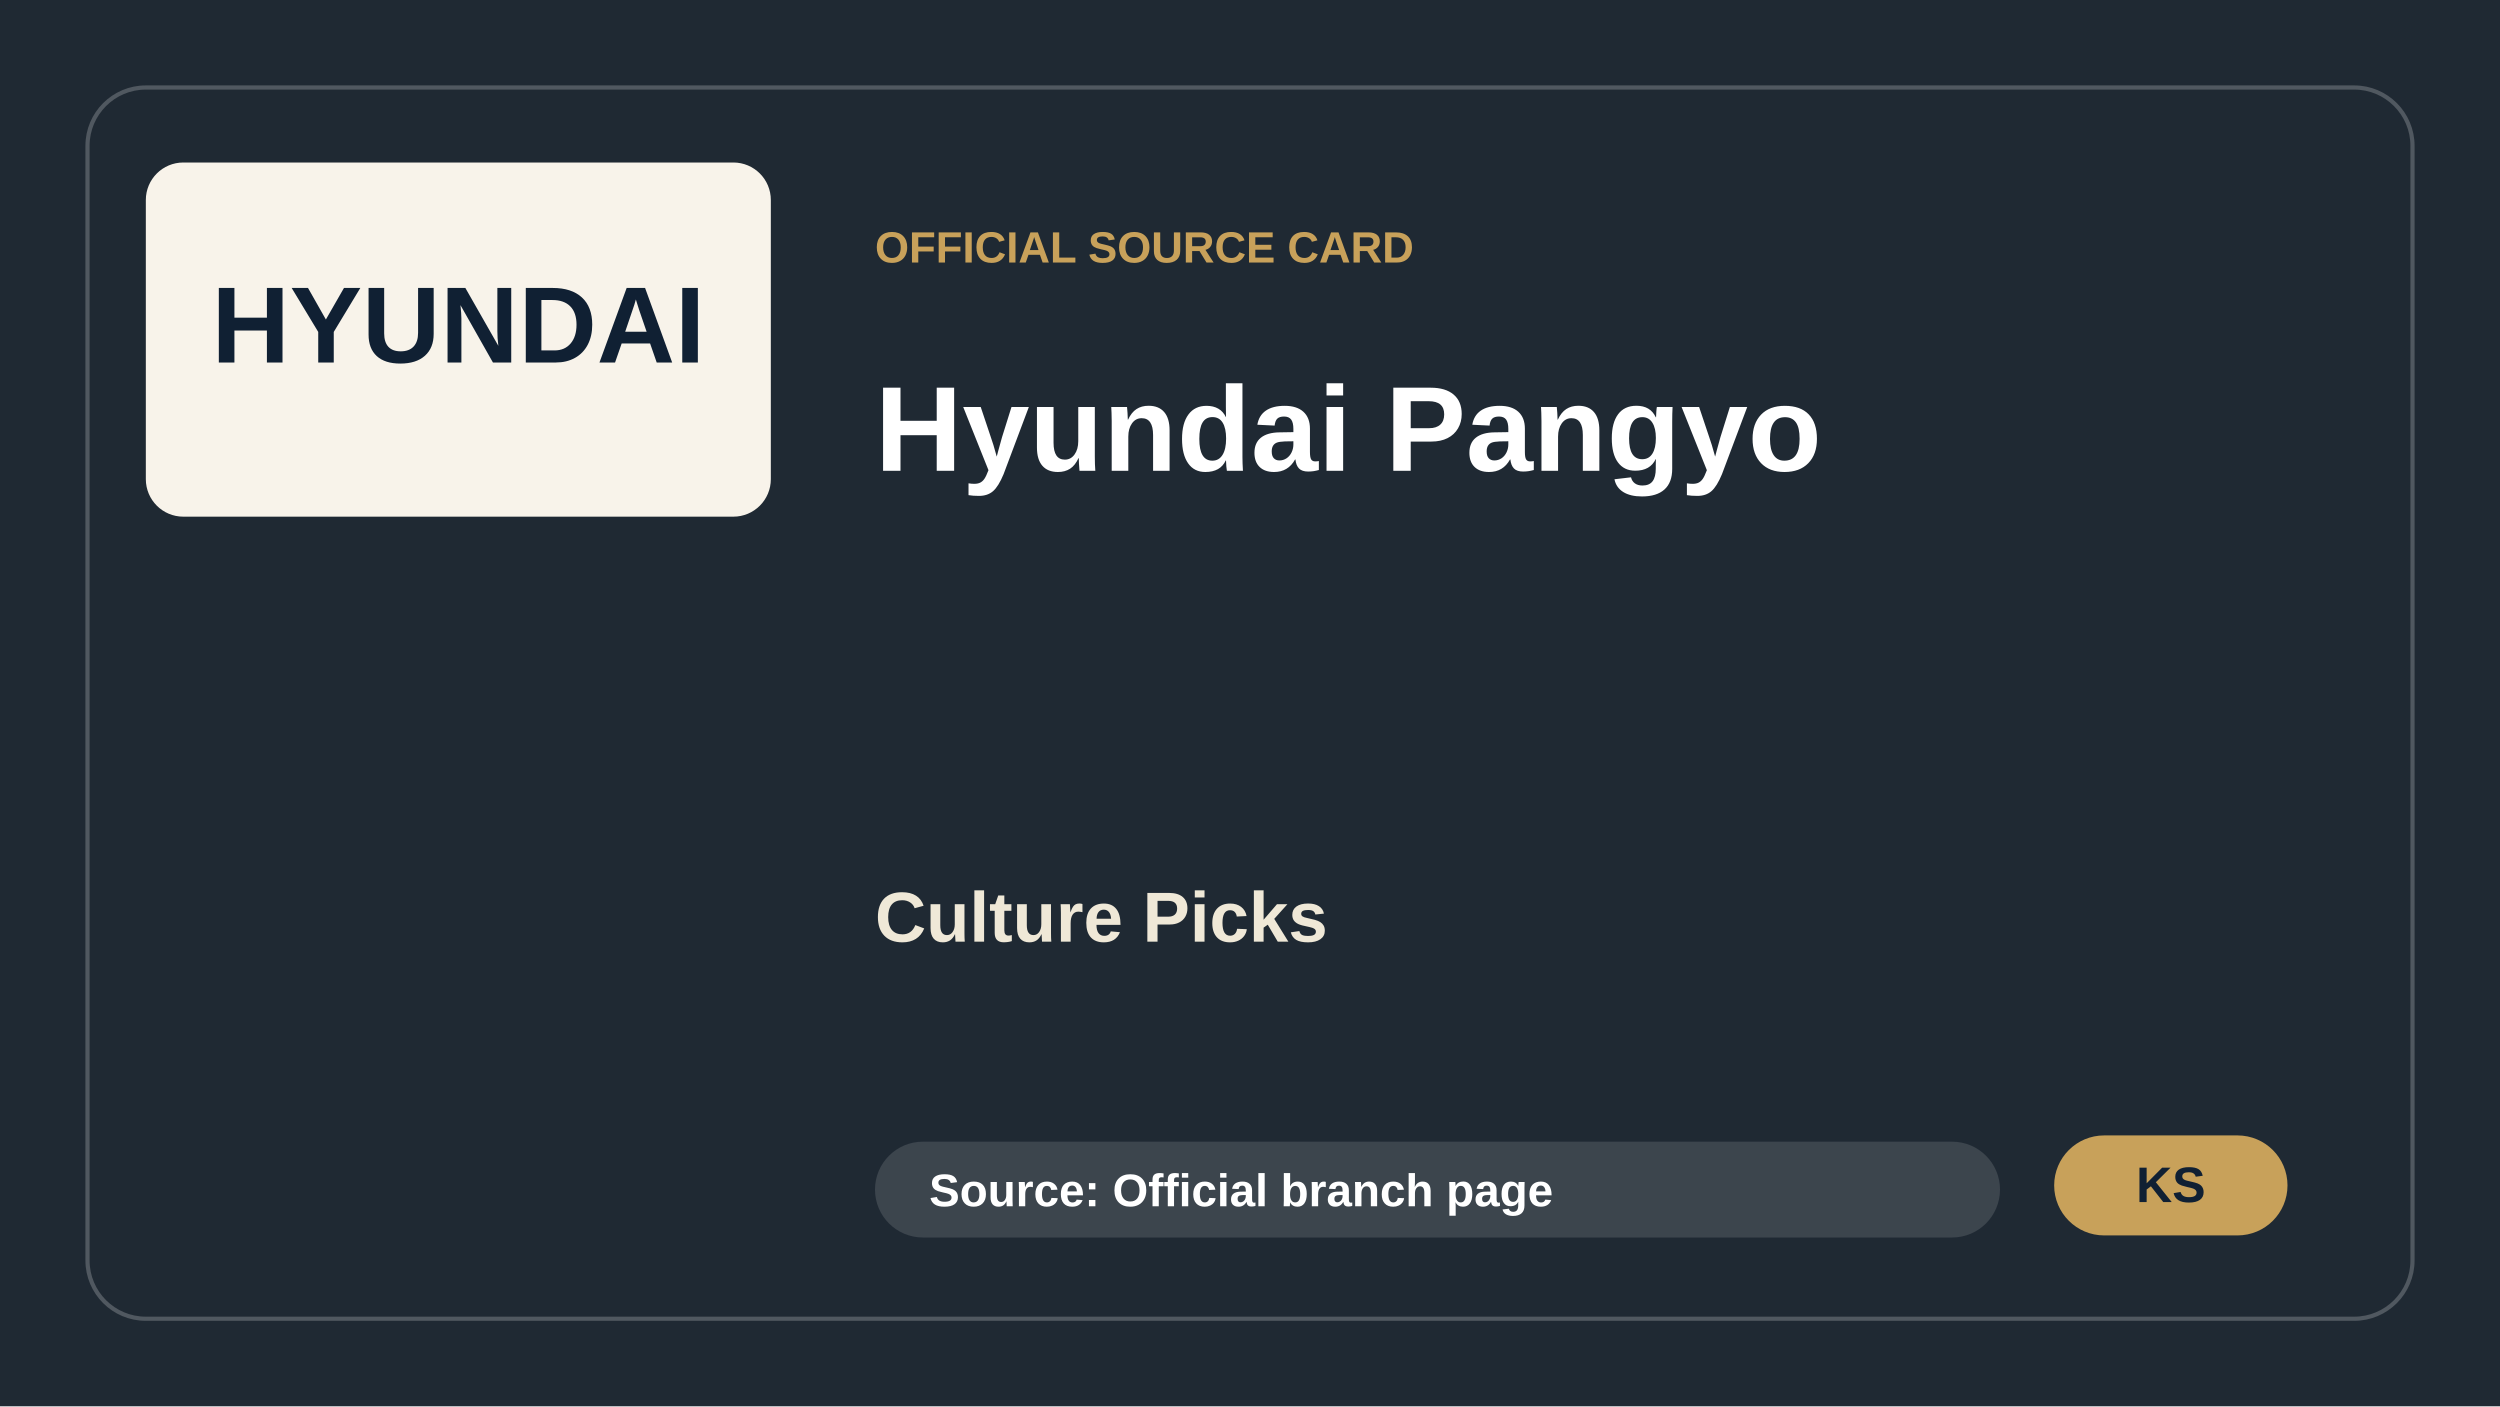
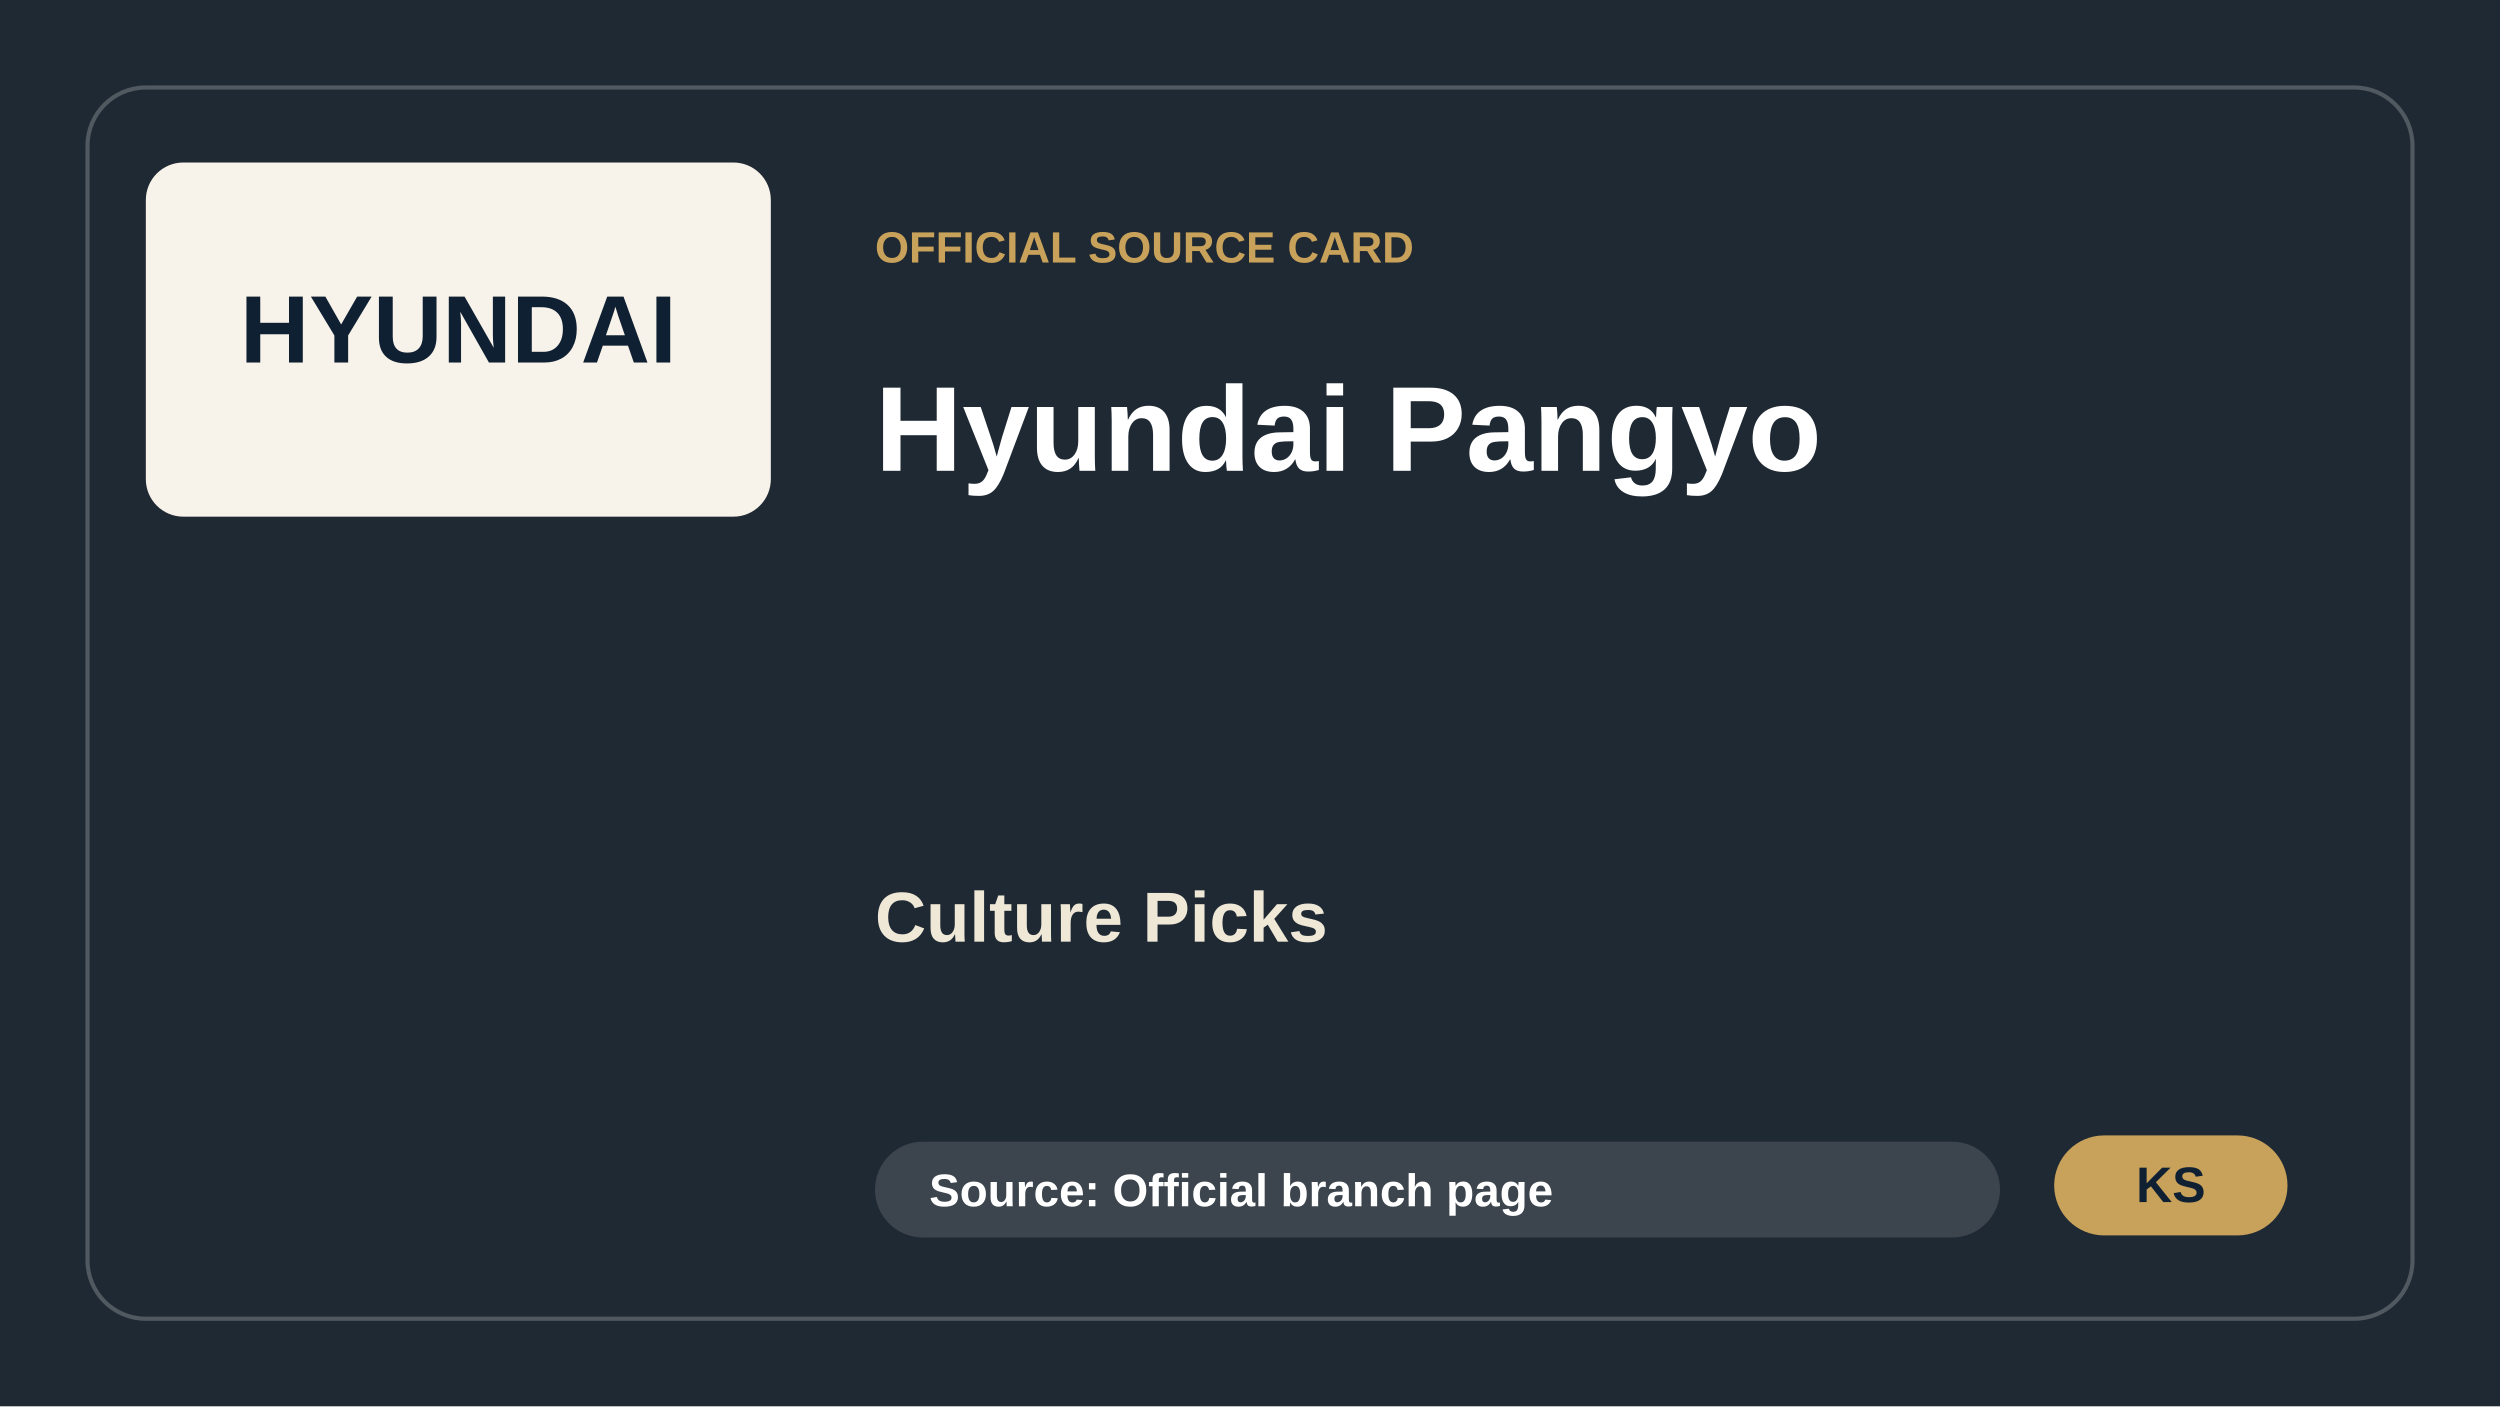
<svg xmlns="http://www.w3.org/2000/svg" width="1200" height="675" viewBox="0 0 1200 675" role="img" aria-label="Hyundai Department Store Pangyo official branch source card">
  <rect width="1200" height="675" fill="#1f2933" />
  <rect x="42" y="42" width="1116" height="591" rx="28" fill="none" stroke="rgba(255,255,255,0.22)" stroke-width="2" />
  <g transform="translate(70 78)">
    <rect width="300" height="170" rx="18" fill="#f8f3ea" />
-     <text x="150" y="96" text-anchor="middle" font-family="Arial, Helvetica, sans-serif" font-size="52" font-weight="800" fill="#102033">HYUNDAI</text>
+     <text x="150" y="96" text-anchor="middle" font-family="Arial, Helvetica, sans-serif" font-size="46" font-weight="800" fill="#102033">HYUNDAI</text>
  </g>
  <text x="420" y="126" font-family="Arial, Helvetica, sans-serif" font-size="21" font-weight="800" fill="#c8a15a">OFFICIAL SOURCE CARD</text>
  <text x="420" y="226" font-family="Arial, Helvetica, sans-serif" font-size="58" font-weight="850" fill="#ffffff">Hyundai Pangyo</text>
  <text x="420" y="452" font-family="Arial, Helvetica, sans-serif" font-size="34" font-weight="700" fill="#efe8d7">Culture Picks</text>
  <rect x="420" y="548" width="540" height="46" rx="23" fill="rgba(255,255,255,0.13)" />
  <text x="446" y="579" font-family="Arial, Helvetica, sans-serif" font-size="22" font-weight="700" fill="#ffffff">Source: Official branch page</text>
  <path d="M1010 545 h64 a24 24 0 0 1 0 48 h-64 a24 24 0 0 1 0-48z" fill="#c8a15a" />
  <text x="1042" y="577" text-anchor="middle" font-family="Arial, Helvetica, sans-serif" font-size="24" font-weight="900" fill="#102033">KS</text>
</svg>
